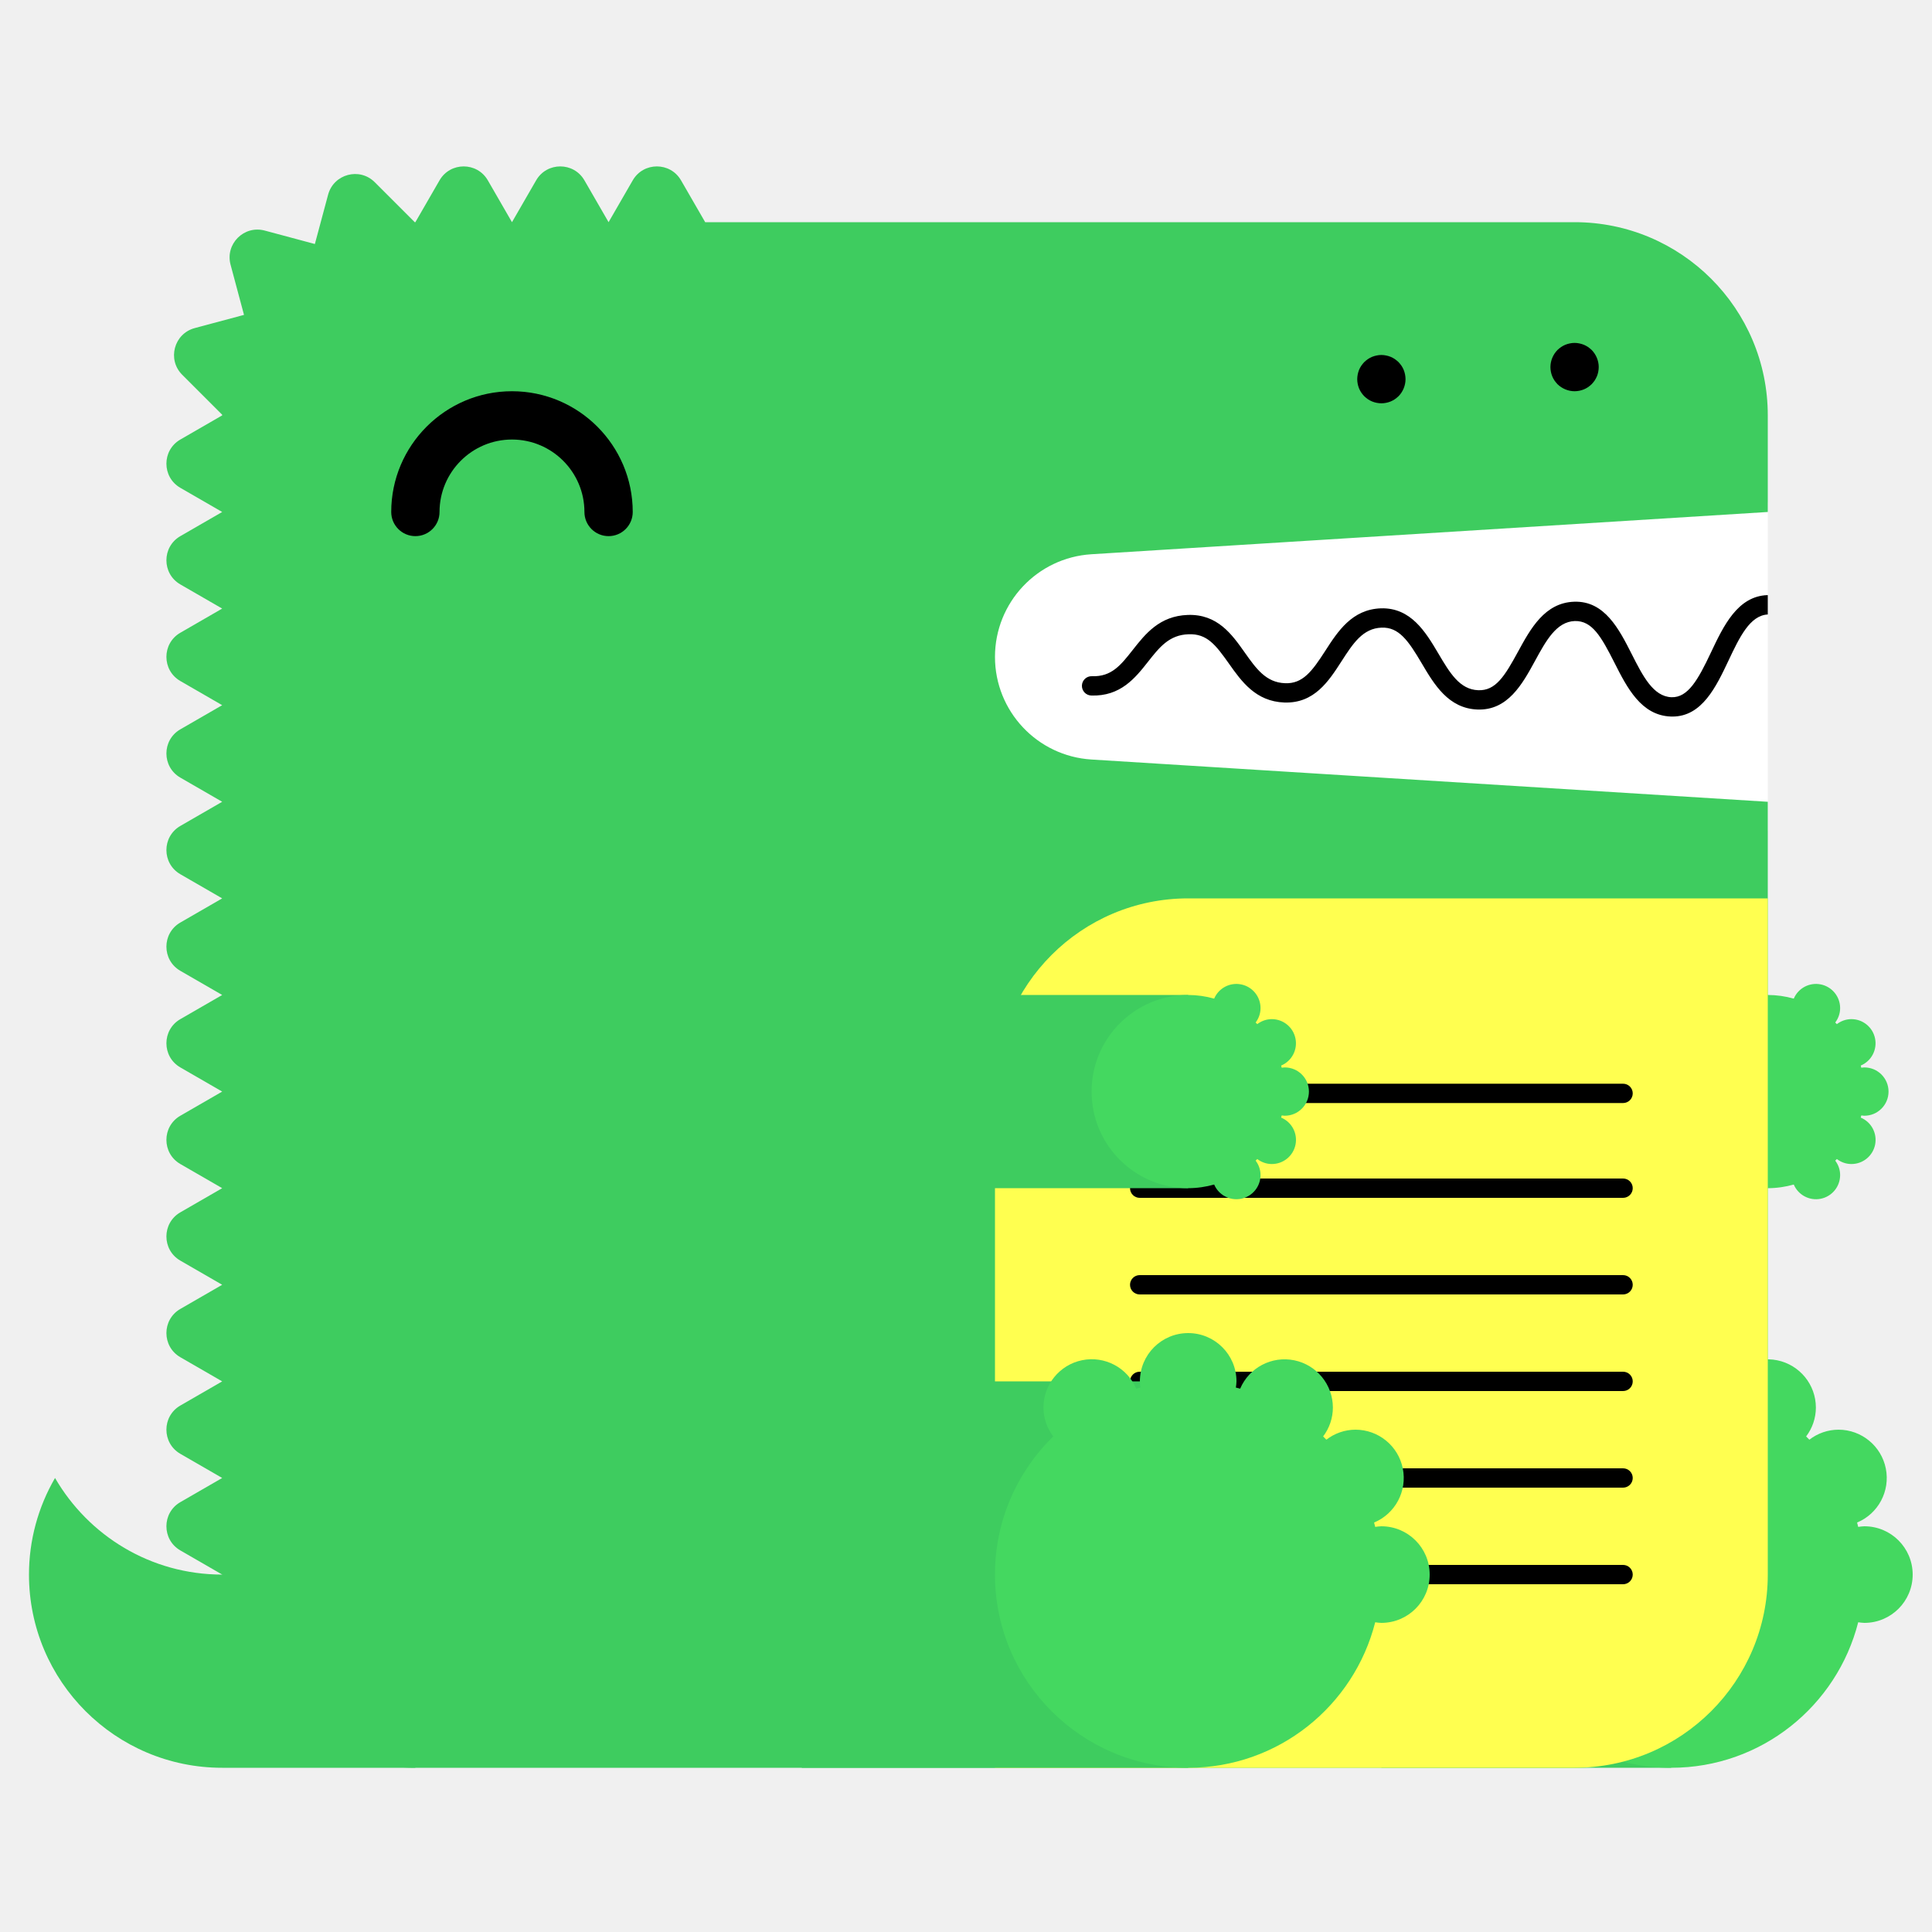
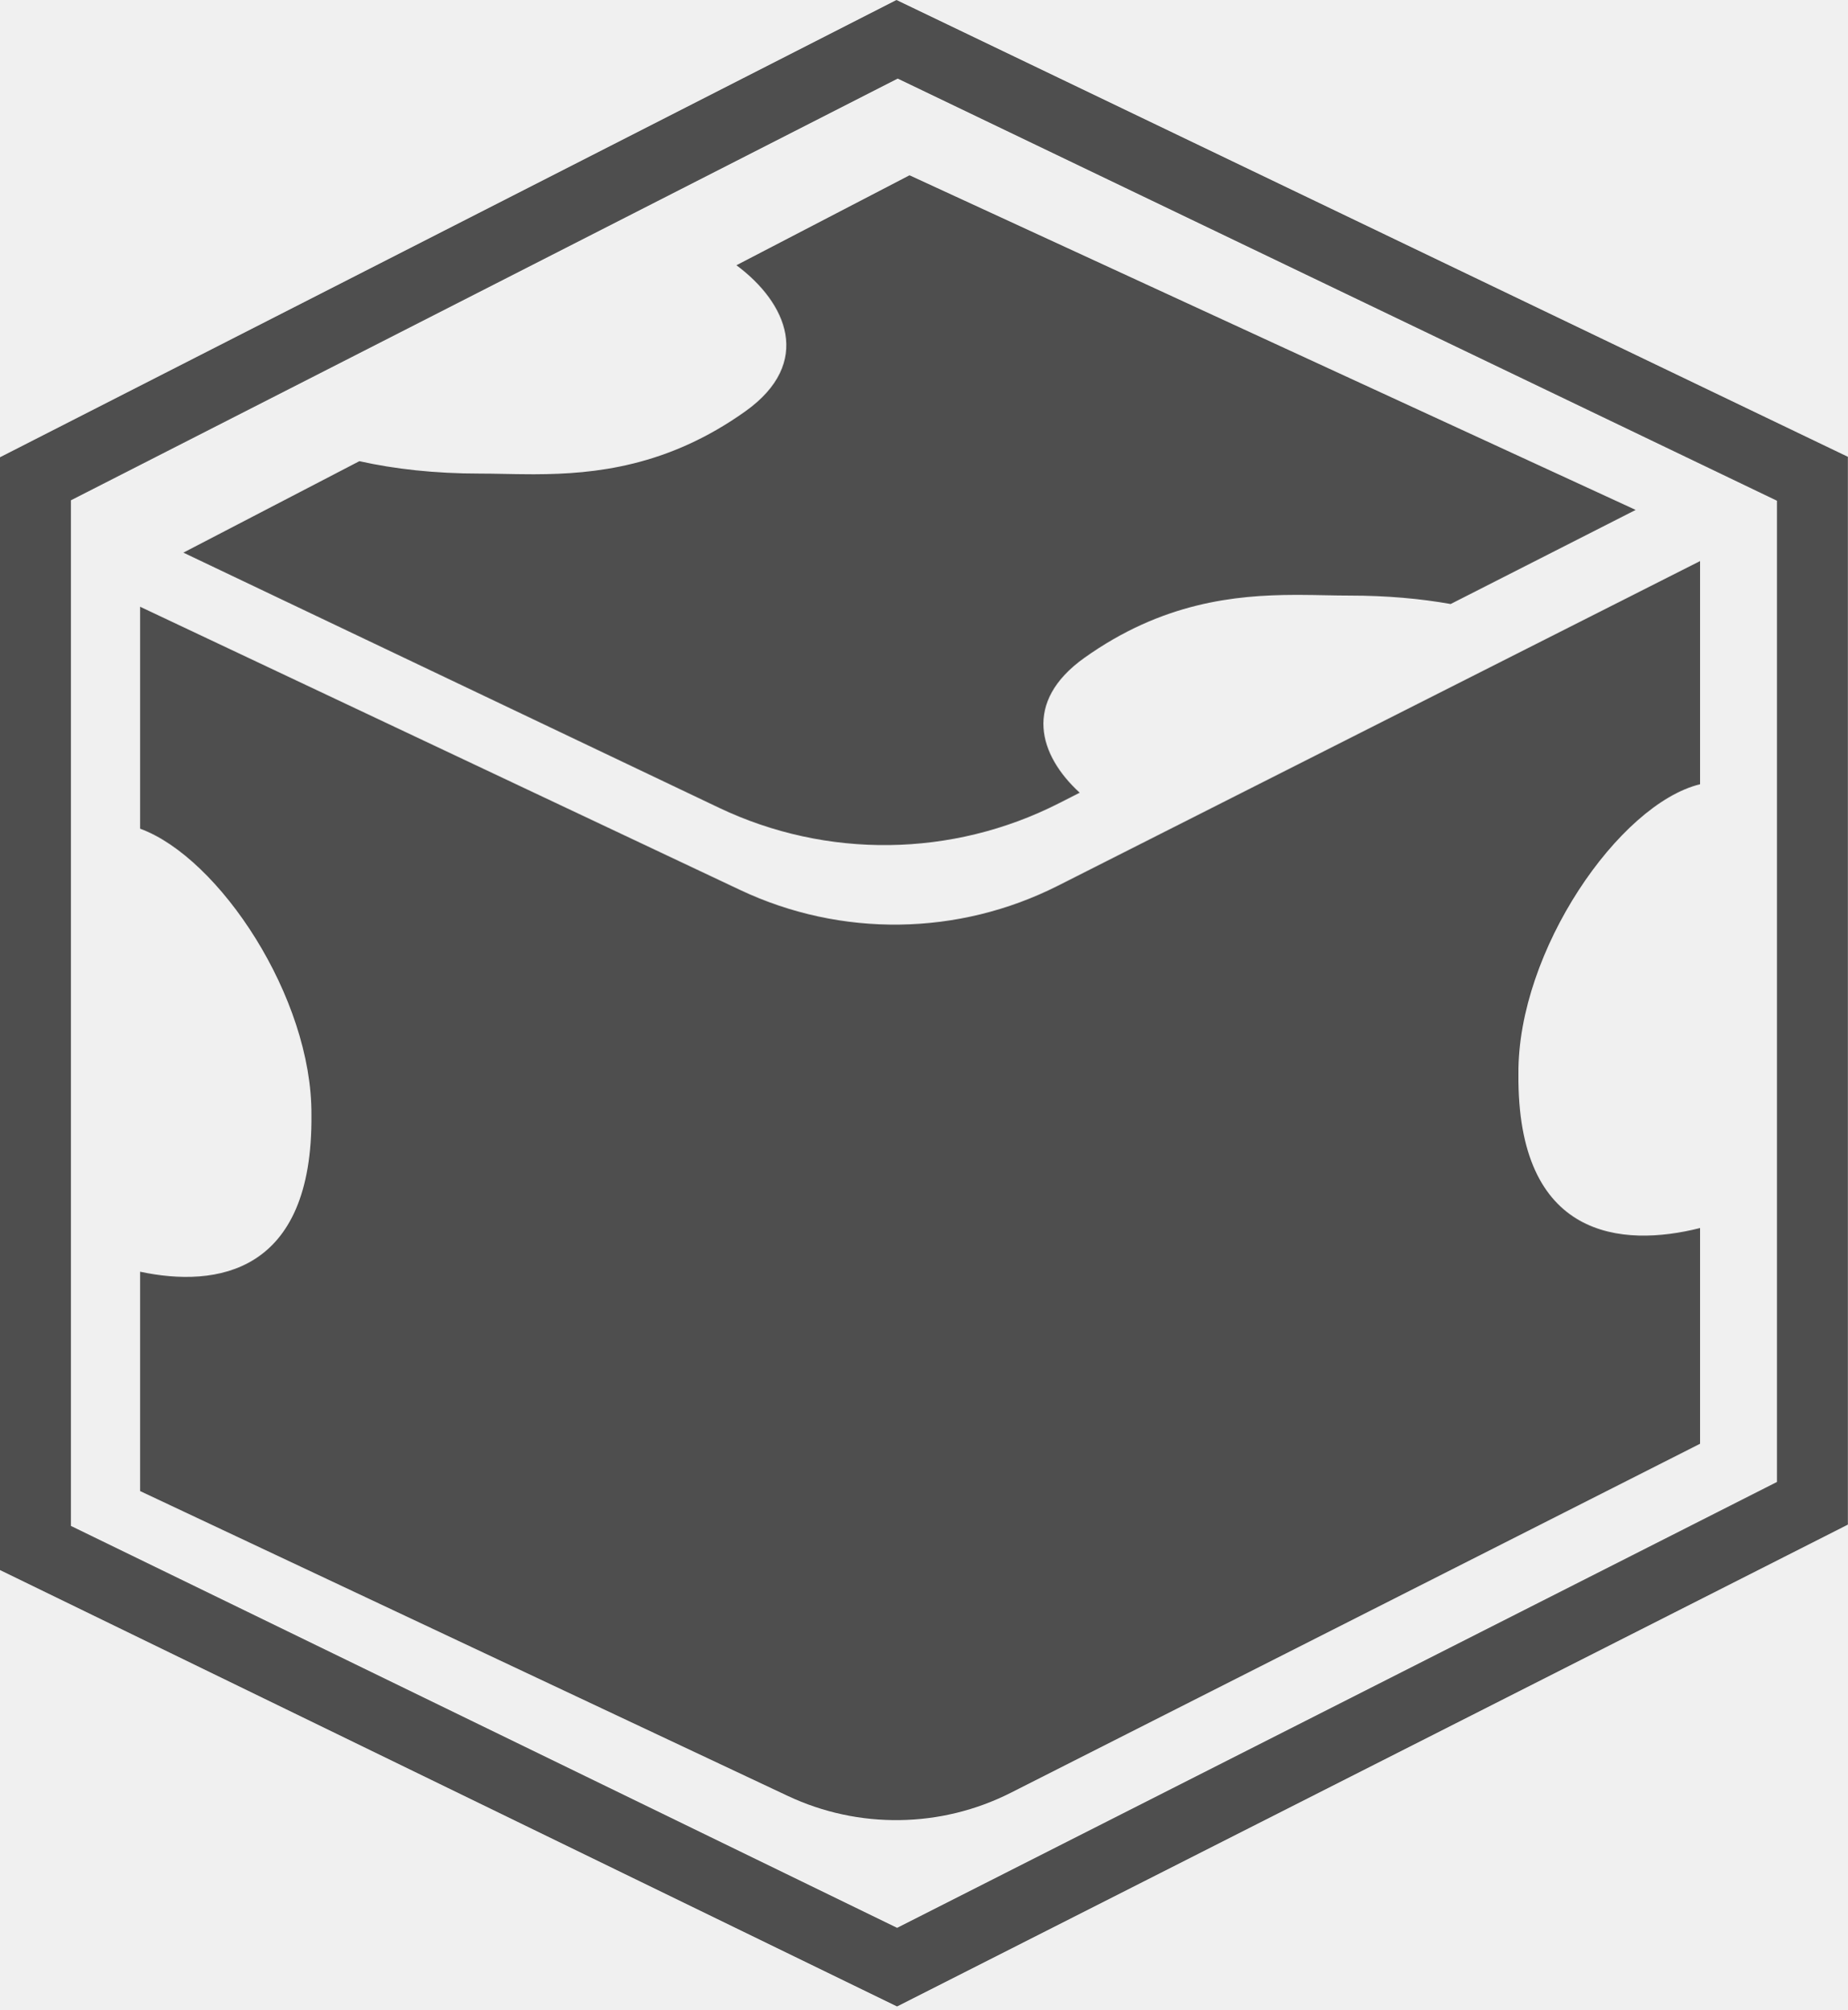
- <svg xmlns="http://www.w3.org/2000/svg" width="200" height="200" viewBox="0 0 200 200">
-   <g fill="none" fill-rule="evenodd">
-     <path fill="#FFF" d="M99 52h84v34H99z" />
-     <path d="M23 163c-7.398 0-13.843-4.027-17.303-10A19.886 19.886 0 0 0 3 163c0 11.046 8.954 20 20 20h20v-20H23z" fill="#3ECC5F" />
-     <path d="M112.98 57.376L183 53V43c0-11.046-8.954-20-20-20H73l-2.5-4.33c-1.112-1.925-3.889-1.925-5 0L63 23l-2.5-4.33c-1.111-1.925-3.889-1.925-5 0L53 23l-2.5-4.33c-1.111-1.925-3.889-1.925-5 0L43 23c-.022 0-.042.003-.065.003l-4.142-4.141c-1.57-1.571-4.252-.853-4.828 1.294l-1.369 5.104-5.192-1.392c-2.148-.575-4.111 1.389-3.535 3.536l1.39 5.193-5.102 1.367c-2.148.576-2.867 3.259-1.296 4.83l4.142 4.142c0 .021-.003.042-.003.064l-4.33 2.5c-1.925 1.111-1.925 3.889 0 5L23 53l-4.33 2.5c-1.925 1.111-1.925 3.889 0 5L23 63l-4.33 2.5c-1.925 1.111-1.925 3.889 0 5L23 73l-4.33 2.5c-1.925 1.111-1.925 3.889 0 5L23 83l-4.33 2.5c-1.925 1.111-1.925 3.889 0 5L23 93l-4.33 2.5c-1.925 1.111-1.925 3.889 0 5L23 103l-4.33 2.5c-1.925 1.111-1.925 3.889 0 5L23 113l-4.33 2.5c-1.925 1.111-1.925 3.889 0 5L23 123l-4.33 2.5c-1.925 1.111-1.925 3.889 0 5L23 133l-4.33 2.5c-1.925 1.111-1.925 3.889 0 5L23 143l-4.33 2.5c-1.925 1.111-1.925 3.889 0 5L23 153l-4.33 2.5c-1.925 1.111-1.925 3.889 0 5L23 163c0 11.046 8.954 20 20 20h120c11.046 0 20-8.954 20-20V83l-70.02-4.376A10.645 10.645 0 0 1 103 68c0-5.621 4.37-10.273 9.98-10.624" fill="#3ECC5F" />
-     <path fill="#3ECC5F" d="M143 183h30v-40h-30z" />
-     <path d="M193 158c-.219 0-.428.037-.639.064-.038-.15-.074-.301-.116-.451A5 5 0 0 0 190.32 148a4.96 4.96 0 0 0-3.016 1.036 26.531 26.531 0 0 0-.335-.336 4.955 4.955 0 0 0 1.011-2.987 5 5 0 0 0-9.599-1.959c-.148-.042-.297-.077-.445-.115.027-.211.064-.42.064-.639a5 5 0 0 0-5-5 5 5 0 0 0-5 5c0 .219.037.428.064.639-.148.038-.297.073-.445.115a4.998 4.998 0 0 0-9.599 1.959c0 1.125.384 2.151 1.011 2.987-3.717 3.632-6.031 8.693-6.031 14.3 0 11.046 8.954 20 20 20 9.339 0 17.16-6.41 19.361-15.064.211.027.42.064.639.064a5 5 0 0 0 5-5 5 5 0 0 0-5-5" fill="#44D860" />
-     <path fill="#3ECC5F" d="M153 123h30v-20h-30z" />
-     <path d="M193 115.5a2.5 2.5 0 1 0 0-5c-.109 0-.214.019-.319.032-.02-.075-.037-.15-.058-.225a2.501 2.501 0 0 0-.963-4.807c-.569 0-1.088.197-1.508.518a6.653 6.653 0 0 0-.168-.168c.314-.417.506-.931.506-1.494a2.5 2.5 0 0 0-4.8-.979A9.987 9.987 0 0 0 183 103c-5.522 0-10 4.478-10 10s4.478 10 10 10c.934 0 1.833-.138 2.69-.377a2.5 2.5 0 0 0 4.8-.979c0-.563-.192-1.077-.506-1.494.057-.055.113-.111.168-.168.42.321.939.518 1.508.518a2.5 2.5 0 0 0 .963-4.807c.021-.074.038-.15.058-.225.105.013.21.032.319.032" fill="#44D860" />
-     <path d="M63 55.5a2.5 2.5 0 0 1-2.5-2.5c0-4.136-3.364-7.5-7.5-7.5s-7.5 3.364-7.5 7.5a2.5 2.5 0 1 1-5 0c0-6.893 5.607-12.5 12.5-12.5S65.5 46.107 65.5 53a2.5 2.5 0 0 1-2.5 2.5" fill="#000" />
-     <path d="M103 183h60c11.046 0 20-8.954 20-20V93h-60c-11.046 0-20 8.954-20 20v70z" fill="#FFFF50" />
-     <path d="M168.02 124h-50.04a1 1 0 1 1 0-2h50.04a1 1 0 1 1 0 2m0 20h-50.04a1 1 0 1 1 0-2h50.04a1 1 0 1 1 0 2m0 20h-50.04a1 1 0 1 1 0-2h50.04a1 1 0 1 1 0 2m0-49.814h-50.04a1 1 0 1 1 0-2h50.04a1 1 0 1 1 0 2m0 19.814h-50.04a1 1 0 1 1 0-2h50.04a1 1 0 1 1 0 2m0 20h-50.04a1 1 0 1 1 0-2h50.04a1 1 0 1 1 0 2M183 61.611c-.012 0-.022-.006-.034-.005-3.09.105-4.552 3.196-5.842 5.923-1.346 2.85-2.387 4.703-4.093 4.647-1.889-.068-2.969-2.202-4.113-4.46-1.314-2.594-2.814-5.536-5.963-5.426-3.046.104-4.513 2.794-5.807 5.167-1.377 2.528-2.314 4.065-4.121 3.994-1.927-.07-2.951-1.805-4.136-3.813-1.321-2.236-2.848-4.75-5.936-4.664-2.994.103-4.465 2.385-5.763 4.4-1.373 2.13-2.335 3.428-4.165 3.351-1.973-.07-2.992-1.51-4.171-3.177-1.324-1.873-2.816-3.993-5.895-3.89-2.928.1-4.399 1.97-5.696 3.618-1.232 1.564-2.194 2.802-4.229 2.724a1 1 0 0 0-.072 2c3.017.101 4.545-1.8 5.872-3.487 1.177-1.496 2.193-2.787 4.193-2.855 1.926-.082 2.829 1.115 4.195 3.045 1.297 1.834 2.769 3.914 5.731 4.021 3.103.104 4.596-2.215 5.918-4.267 1.182-1.834 2.202-3.417 4.15-3.484 1.793-.067 2.769 1.35 4.145 3.681 1.297 2.197 2.766 4.686 5.787 4.796 3.125.108 4.634-2.62 5.949-5.035 1.139-2.088 2.214-4.06 4.119-4.126 1.793-.042 2.728 1.595 4.111 4.33 1.292 2.553 2.757 5.445 5.825 5.556l.169.003c3.064 0 4.518-3.075 5.805-5.794 1.139-2.41 2.217-4.68 4.067-4.773v-2z" fill="#000" />
-     <path fill="#3ECC5F" d="M83 183h40v-40H83z" />
-     <path d="M143 158c-.219 0-.428.037-.639.064-.038-.15-.074-.301-.116-.451A5 5 0 0 0 140.32 148a4.96 4.96 0 0 0-3.016 1.036 26.531 26.531 0 0 0-.335-.336 4.955 4.955 0 0 0 1.011-2.987 5 5 0 0 0-9.599-1.959c-.148-.042-.297-.077-.445-.115.027-.211.064-.42.064-.639a5 5 0 0 0-5-5 5 5 0 0 0-5 5c0 .219.037.428.064.639-.148.038-.297.073-.445.115a4.998 4.998 0 0 0-9.599 1.959c0 1.125.384 2.151 1.011 2.987-3.717 3.632-6.031 8.693-6.031 14.3 0 11.046 8.954 20 20 20 9.339 0 17.16-6.41 19.361-15.064.211.027.42.064.639.064a5 5 0 0 0 5-5 5 5 0 0 0-5-5" fill="#44D860" />
-     <path fill="#3ECC5F" d="M83 123h40v-20H83z" />
-     <path d="M133 115.5a2.5 2.5 0 1 0 0-5c-.109 0-.214.019-.319.032-.02-.075-.037-.15-.058-.225a2.501 2.501 0 0 0-.963-4.807c-.569 0-1.088.197-1.508.518a6.653 6.653 0 0 0-.168-.168c.314-.417.506-.931.506-1.494a2.5 2.5 0 0 0-4.8-.979A9.987 9.987 0 0 0 123 103c-5.522 0-10 4.478-10 10s4.478 10 10 10c.934 0 1.833-.138 2.69-.377a2.5 2.5 0 0 0 4.8-.979c0-.563-.192-1.077-.506-1.494.057-.055.113-.111.168-.168.42.321.939.518 1.508.518a2.5 2.5 0 0 0 .963-4.807c.021-.074.038-.15.058-.225.105.013.21.032.319.032" fill="#44D860" />
-     <path d="M143 41.75c-.16 0-.33-.02-.49-.05a2.52 2.52 0 0 1-.47-.14c-.15-.06-.29-.14-.431-.23-.13-.09-.259-.2-.38-.31-.109-.12-.219-.24-.309-.38s-.17-.28-.231-.43a2.619 2.619 0 0 1-.189-.96c0-.16.02-.33.05-.49.03-.16.08-.31.139-.47.061-.15.141-.29.231-.43.09-.13.2-.26.309-.38.121-.11.25-.22.38-.31.141-.09.281-.17.431-.23.149-.06.31-.11.47-.14.32-.07.65-.07.98 0 .159.03.32.08.47.14.149.06.29.14.43.23.13.09.259.2.38.31.11.12.22.25.31.38.09.14.17.28.23.43.06.16.11.31.14.47.029.16.05.33.05.49 0 .66-.271 1.31-.73 1.77-.121.11-.25.22-.38.31-.14.09-.281.17-.43.23a2.565 2.565 0 0 1-.96.19m20-1.25c-.66 0-1.3-.27-1.771-.73a3.802 3.802 0 0 1-.309-.38c-.09-.14-.17-.28-.231-.43a2.619 2.619 0 0 1-.189-.96c0-.66.27-1.3.729-1.77.121-.11.25-.22.38-.31.141-.09.281-.17.431-.23.149-.06.31-.11.47-.14.32-.07.66-.07.98 0 .159.03.32.08.47.14.149.06.29.14.43.23.13.09.259.2.38.31.459.47.73 1.11.73 1.77 0 .16-.021.33-.05.49-.03.16-.08.32-.14.47-.07.15-.14.29-.23.43-.09.13-.2.26-.31.38-.121.11-.25.22-.38.31-.14.09-.281.17-.43.23a2.565 2.565 0 0 1-.96.19" fill="#000" />
+ <svg xmlns="http://www.w3.org/2000/svg" width="240px" height="261px" viewBox="0 0 240 261" version="1.1">
+   <defs>
+     <filter color-interpolation-filters="auto" id="filter-1">
+       <feColorMatrix in="SourceGraphic" type="matrix" values="0 0 0 0 0.306 0 0 0 0 0.306 0 0 0 0 0.306 0 0 0 1 0" />
+     </filter>
+   </defs>
+   <g id="Page-1" stroke="none" stroke-width="1" fill="none" fill-rule="evenodd">
+     <g filter="url(#filter-1)" id="LogoGlyphWhite">
+       <g id="Group-6" fill="#FFFFFF" fill-rule="nonzero">
+         <path d="M220.802,72.884 L220.802,101.875 C210.28,104.436 197.108,123.55 197.213,139.464 C197.011,161.03 210.701,162.08 220.802,159.526 L220.802,187.55 L131.29,232.883 C122.215,237.478 111.528,237.632 102.325,233.3 L18.197,193.696 L18.197,165.201 C28.126,167.313 40.641,165.455 40.448,144.828 C40.549,129.583 28.465,111.402 18.197,107.648 L18.197,78.817 L96.135,115.613 C109.244,121.802 124.474,121.595 137.411,115.054 L220.802,72.884 Z" id="Combined-Shape-Copy" />
+         <path d="M118.127,22.769 L212.439,66.238 L188.408,78.463 C184.495,77.764 180.099,77.366 175.318,77.366 C173.358,77.366 171.197,77.286 168.866,77.277 L168.125,77.277 C160.406,77.304 150.928,78.266 140.847,85.447 C132.819,91.165 134.909,98.104 140.23,102.974 L137.534,104.345 C123.696,111.385 107.373,111.597 93.357,104.919 L93.357,104.919 L23.815,71.787 L46.676,59.906 C51.196,60.922 56.472,61.518 62.325,61.518 C64.285,61.518 66.446,61.598 68.777,61.606 L69.518,61.607 C77.237,61.579 86.715,60.618 96.796,53.437 C105.663,47.121 102.187,39.316 95.646,34.454 L118.127,22.769 Z" id="Combined-Shape-Copy-2" />
+         <path d="M240,59.339 L116.43,0 L0,59.397 L0,203.957 L116.509,260.646 L240,198.053 L240,59.339 Z M116.592,10.207 L230.79,65.046 L230.79,192.511 L116.515,250.434 L9.21,198.223 L9.21,64.988 L116.592,10.207 Z" id="Path-3-Copy" />
+       </g>
+     </g>
  </g>
</svg>
